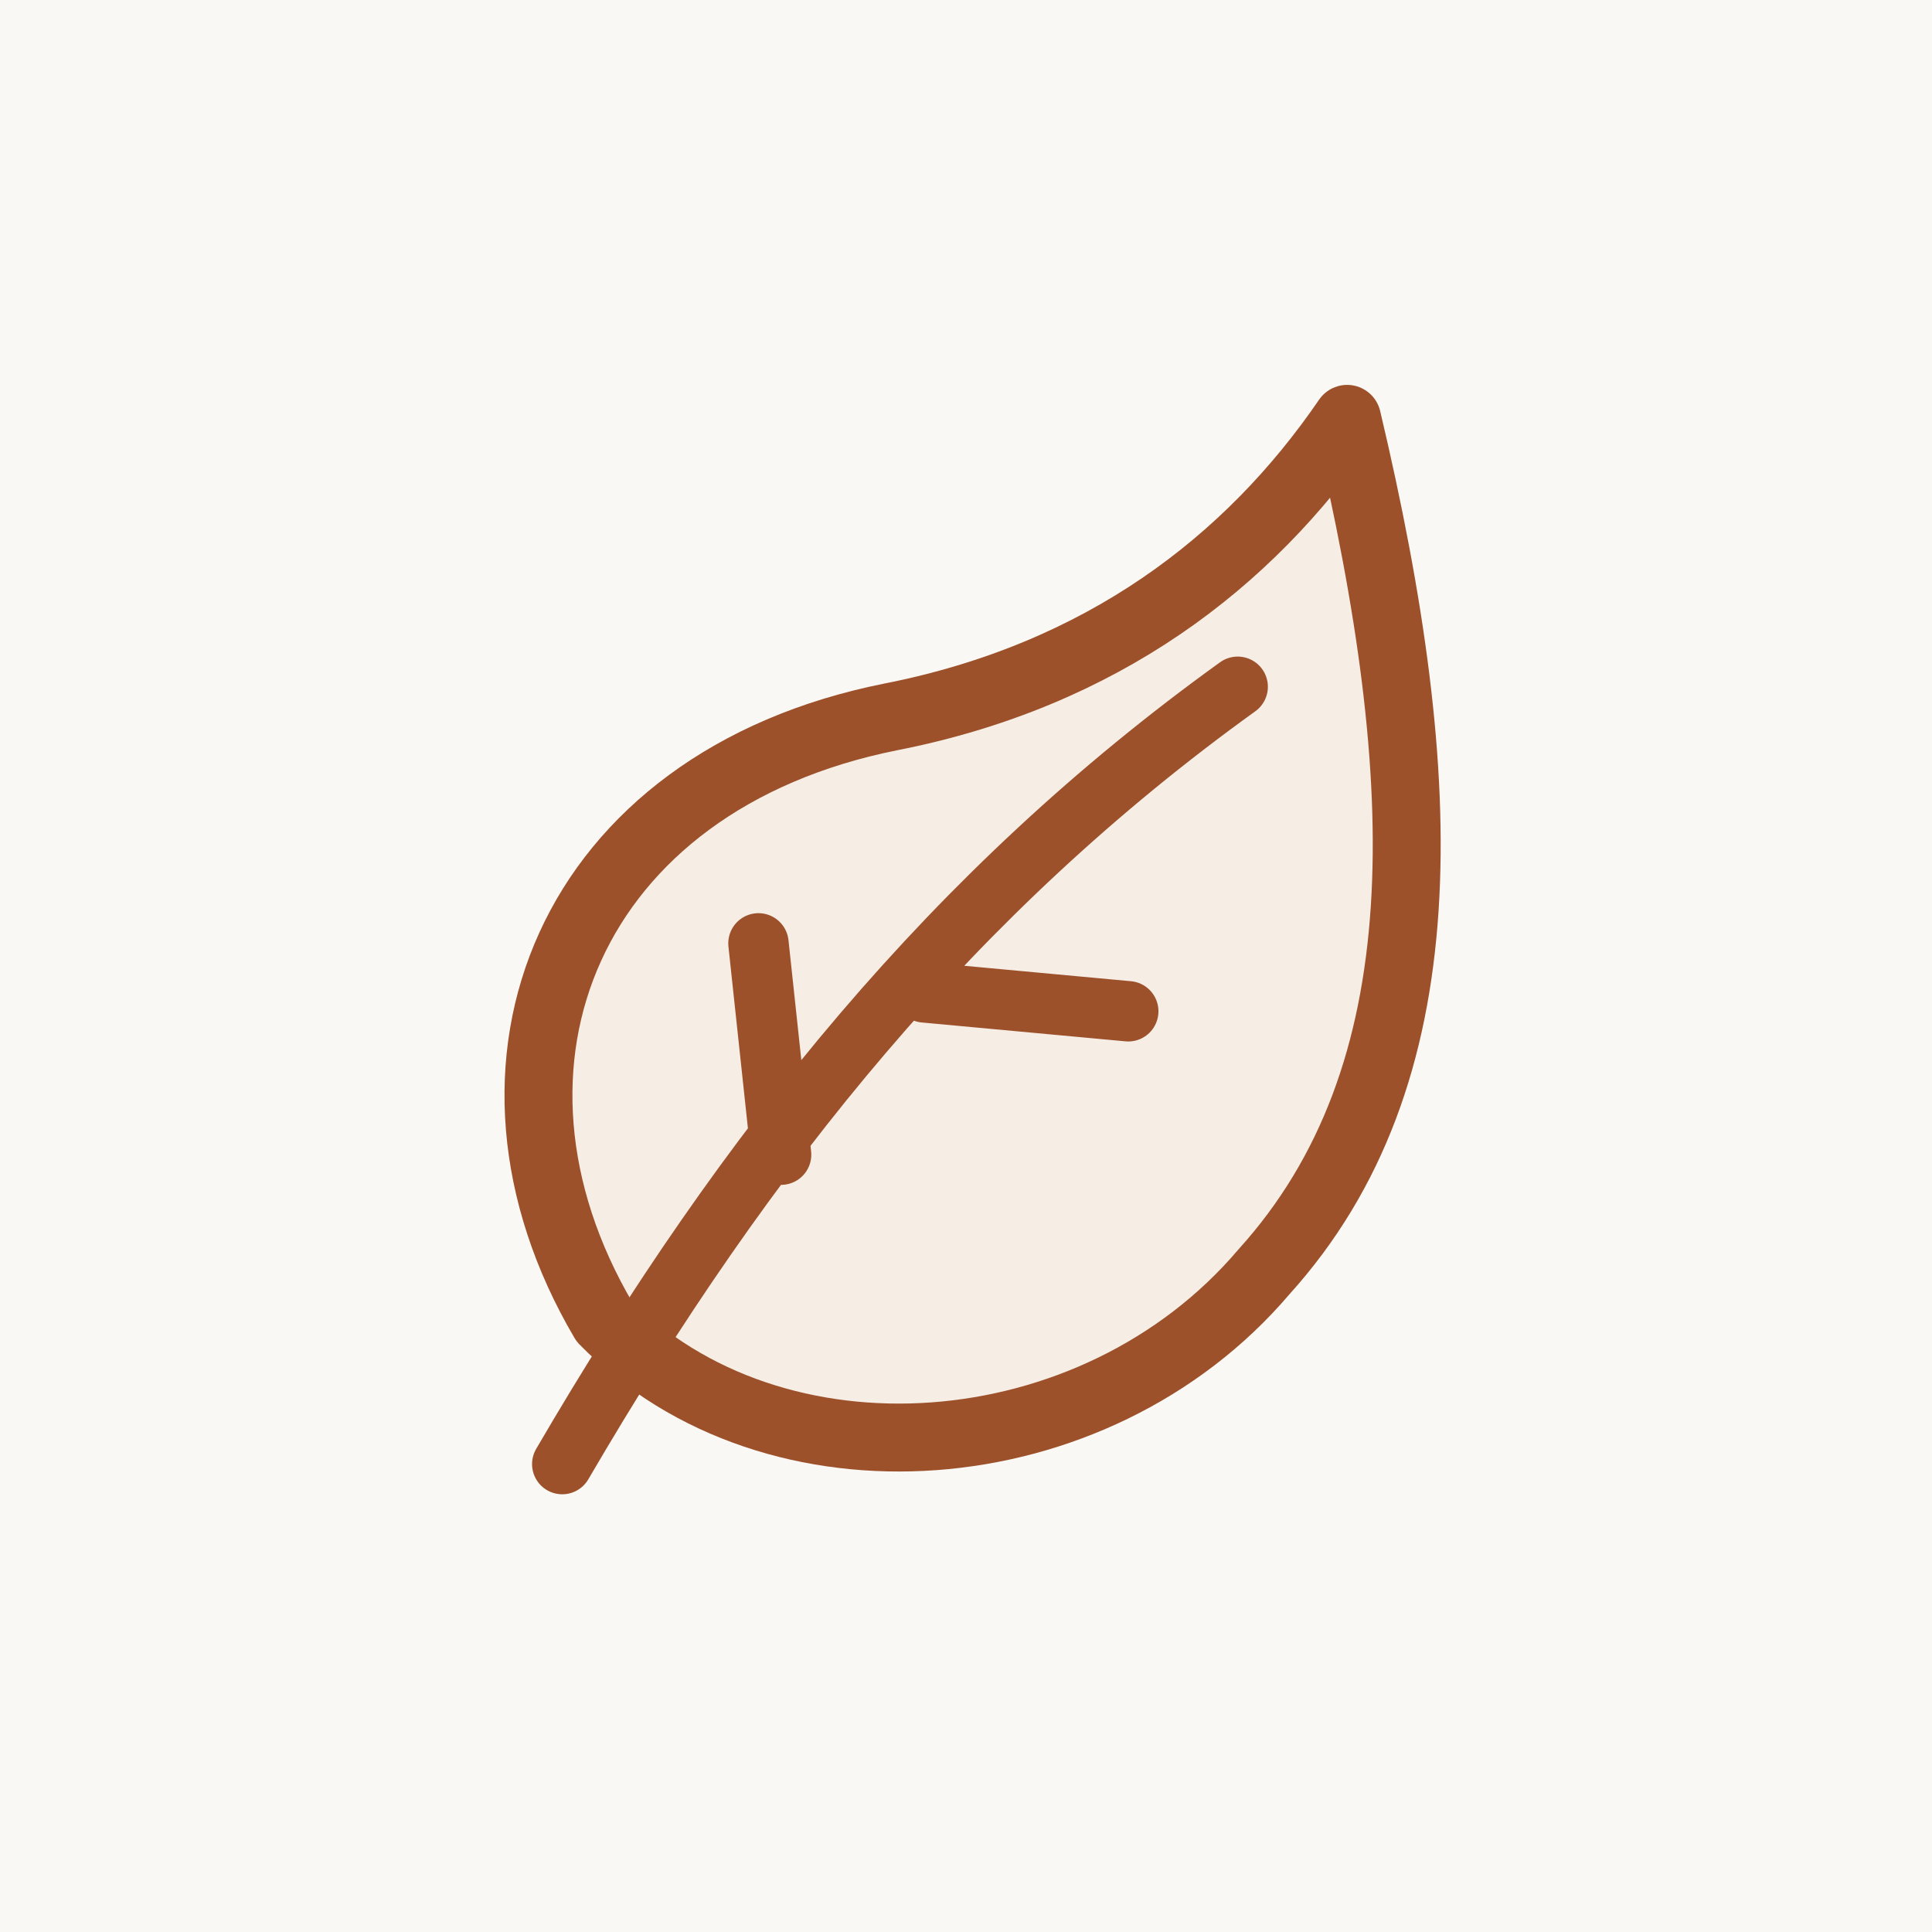
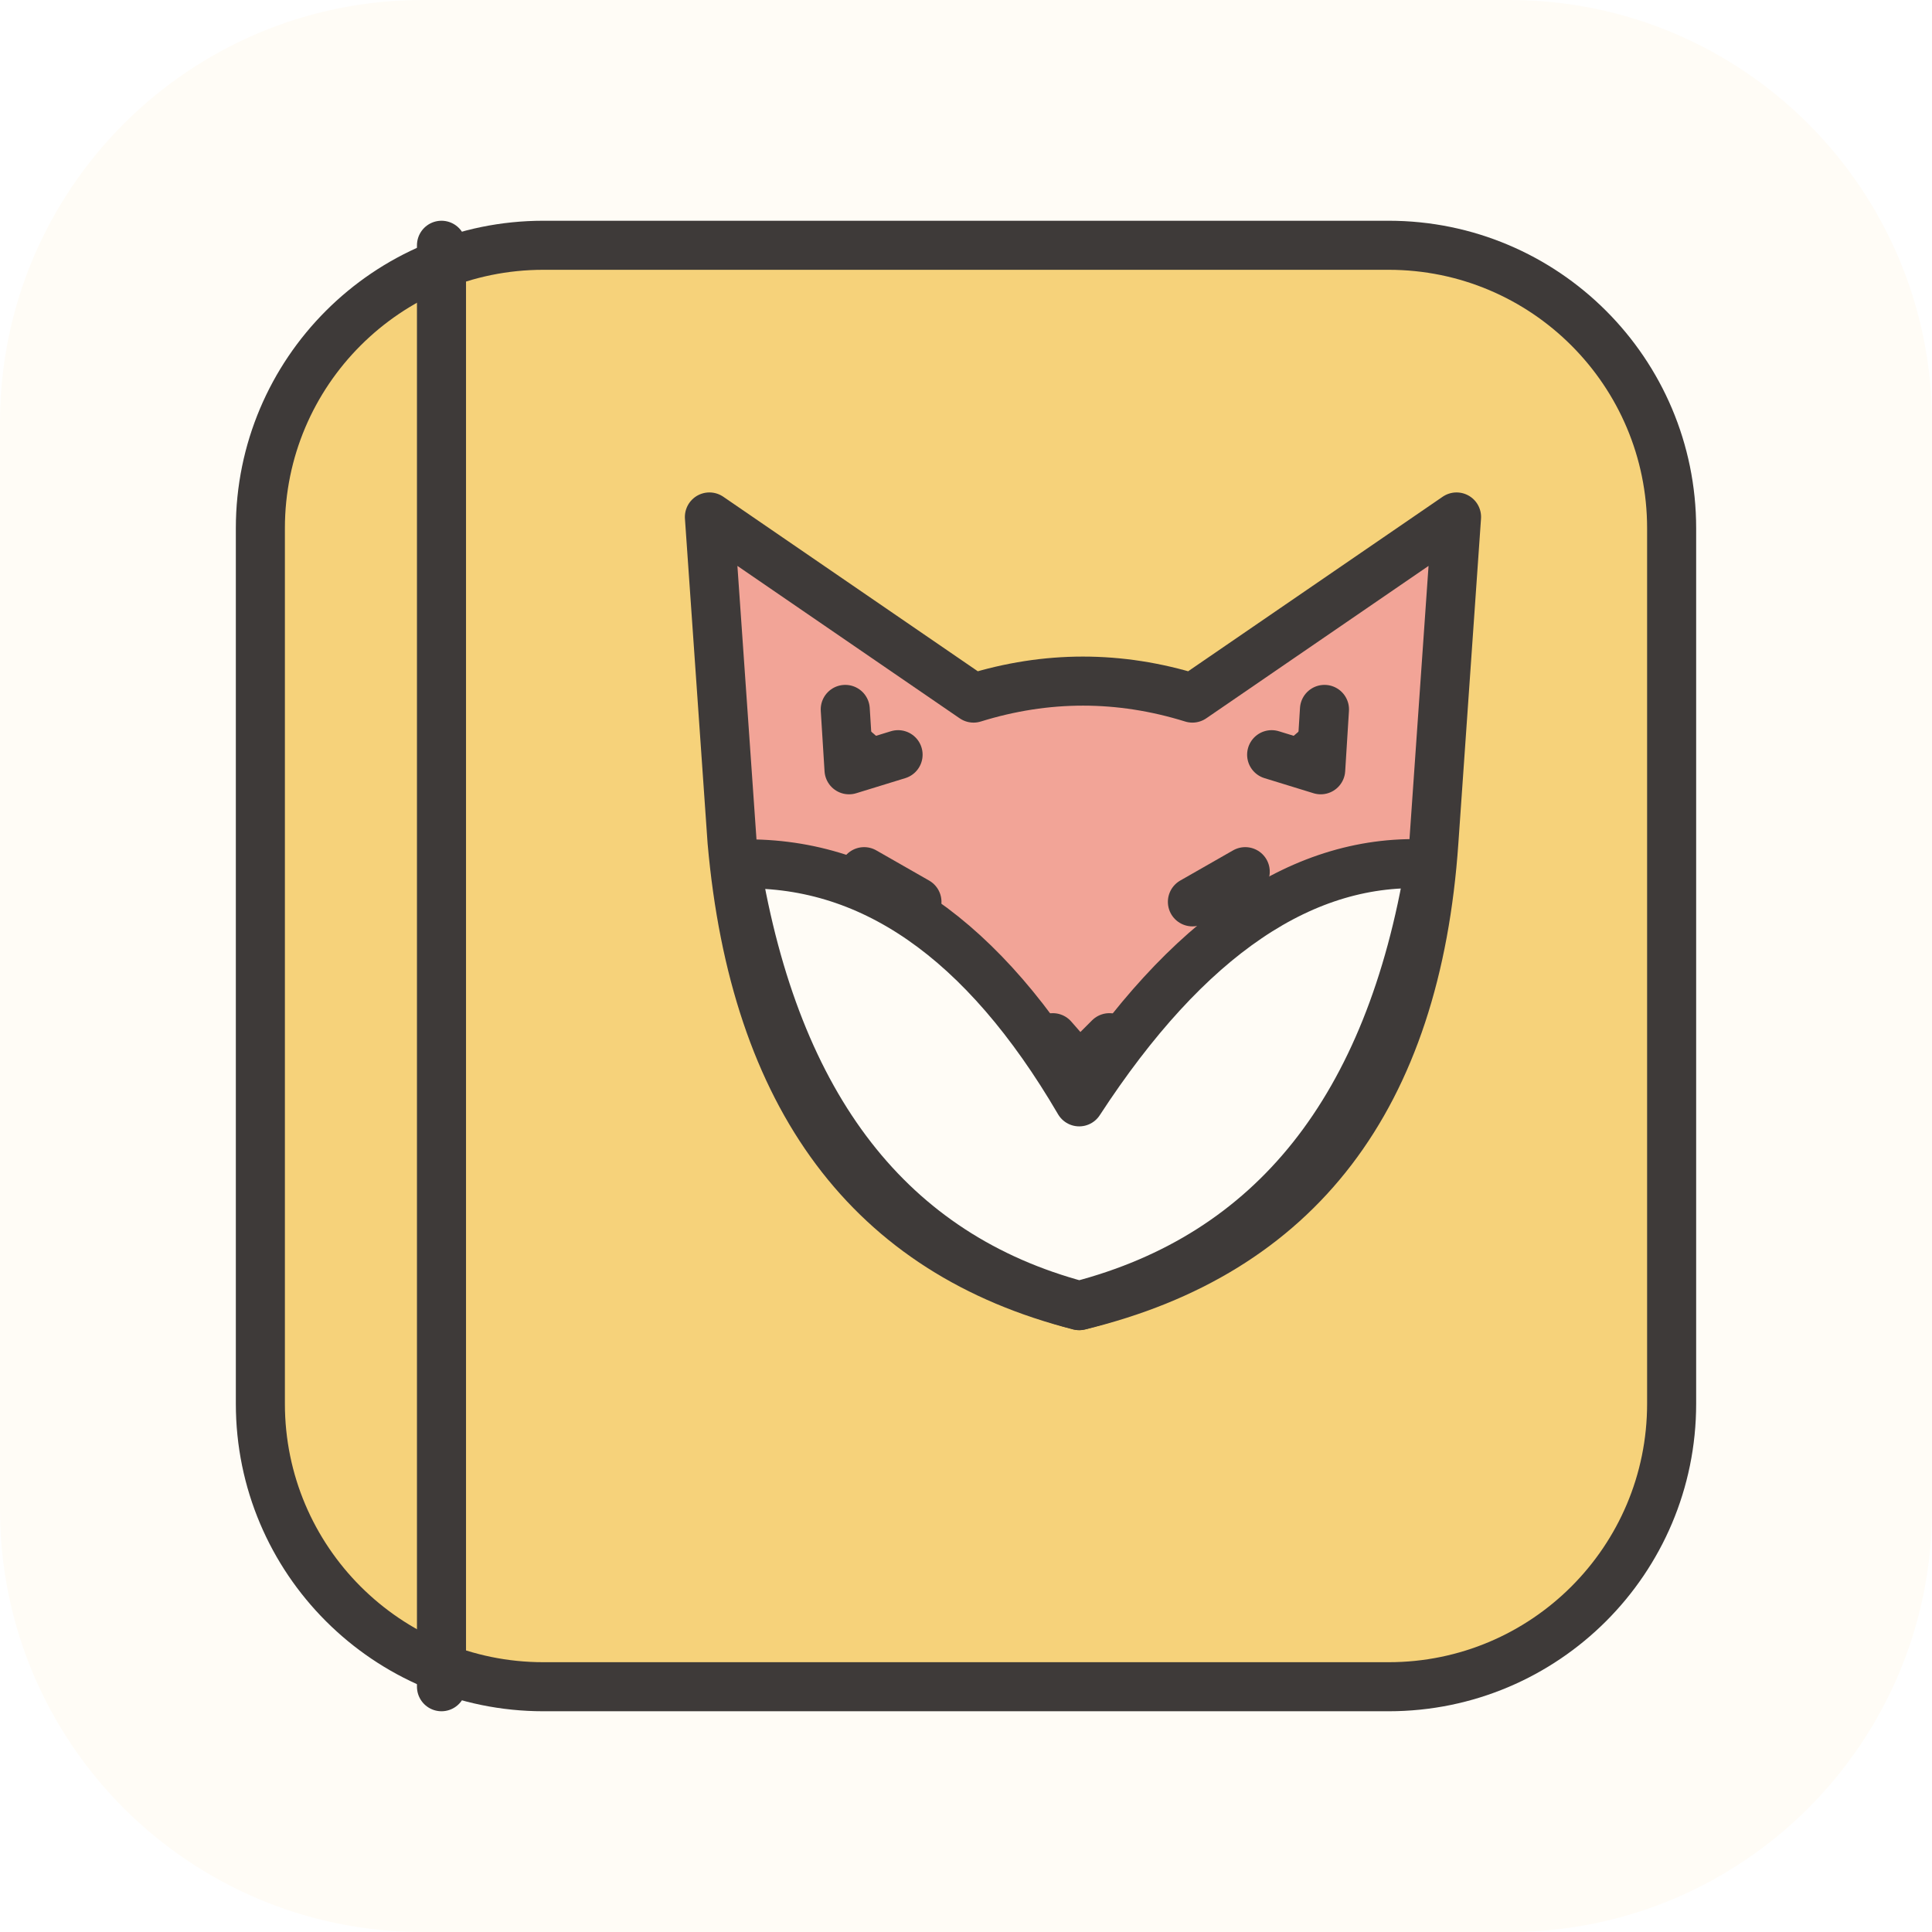
- <svg xmlns="http://www.w3.org/2000/svg" width="512" height="512" viewBox="0 0 512 512">
-   <rect width="512" height="512" fill="#FAF8F4" />
-   <path d="M160 350C120 282 151 207 236 190C292 179 331 149 357 111C380 208 382 285 335 337C290 390 205 396 160 350Z" fill="#F6EDE5" stroke="#9C512B" stroke-width="18" stroke-linejoin="round" />
-   <path d="M149 388C198 304 253 236 328 182M207 306L201 250M245 263L299 268" fill="none" stroke="#9C512B" stroke-width="16" stroke-linecap="round" stroke-linejoin="round" />
+ <svg xmlns="http://www.w3.org/2000/svg" viewBox="0 0 512 512">
+   <rect width="512" height="512" rx="112" fill="#FFFCF6" />
+   <g stroke="#3E3A39" stroke-width="13" stroke-linecap="round" stroke-linejoin="round">
+     <rect x="69" y="65" width="374" height="382" rx="75" fill="#F6D27A" />
+     <path d="M117 65v382" fill="none" />
+     <path d="m194 223-6-86 70 48q29-9 58 0l70-48-6 86q-7 102-94 123-83-21-92-123Z" fill="#F2A497" />
+     <path d="M195 229q53-2 91 63 43-66 93-63-16 97-93 117-75-20-91-117Z" fill="#FFFCF6" />
+     <path d="m229 231 14 8m87-8-14 8m-37 36 7 8 8-8" fill="none" />
+     <path d="m224 188 1 16 13-4m113-12-1 16-13-4" fill="#3E3A39" />
+   </g>
</svg>
